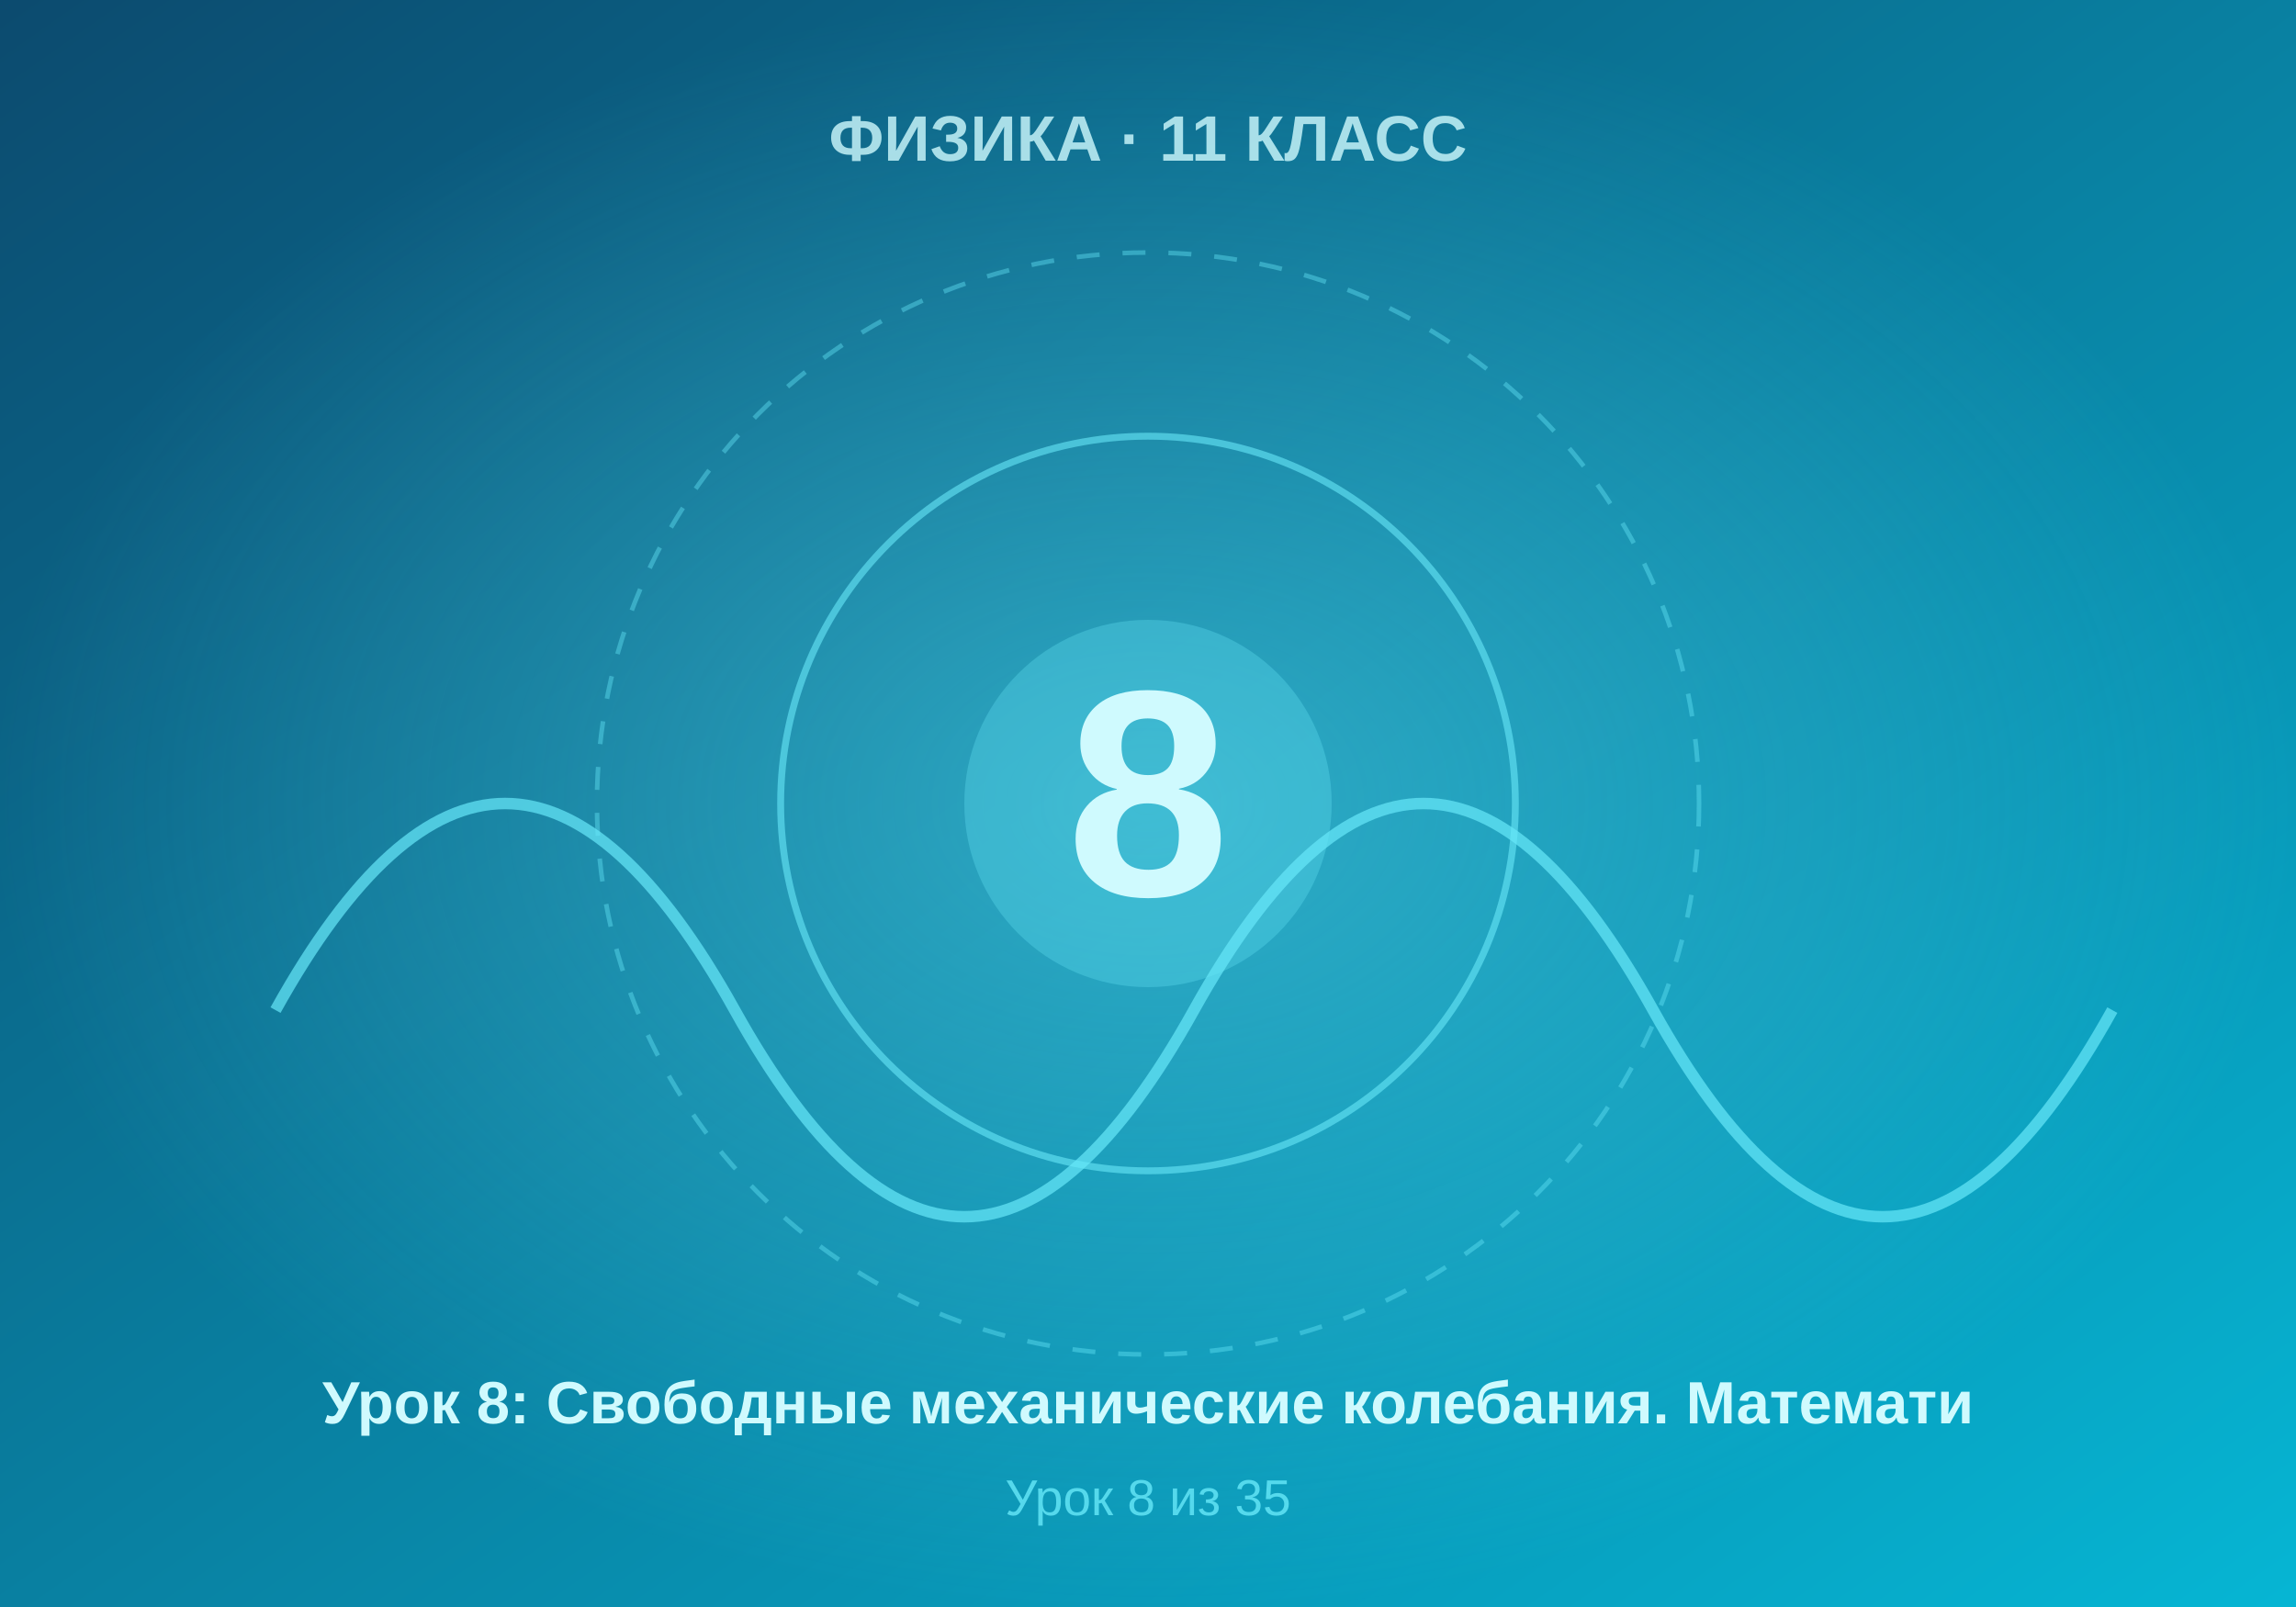
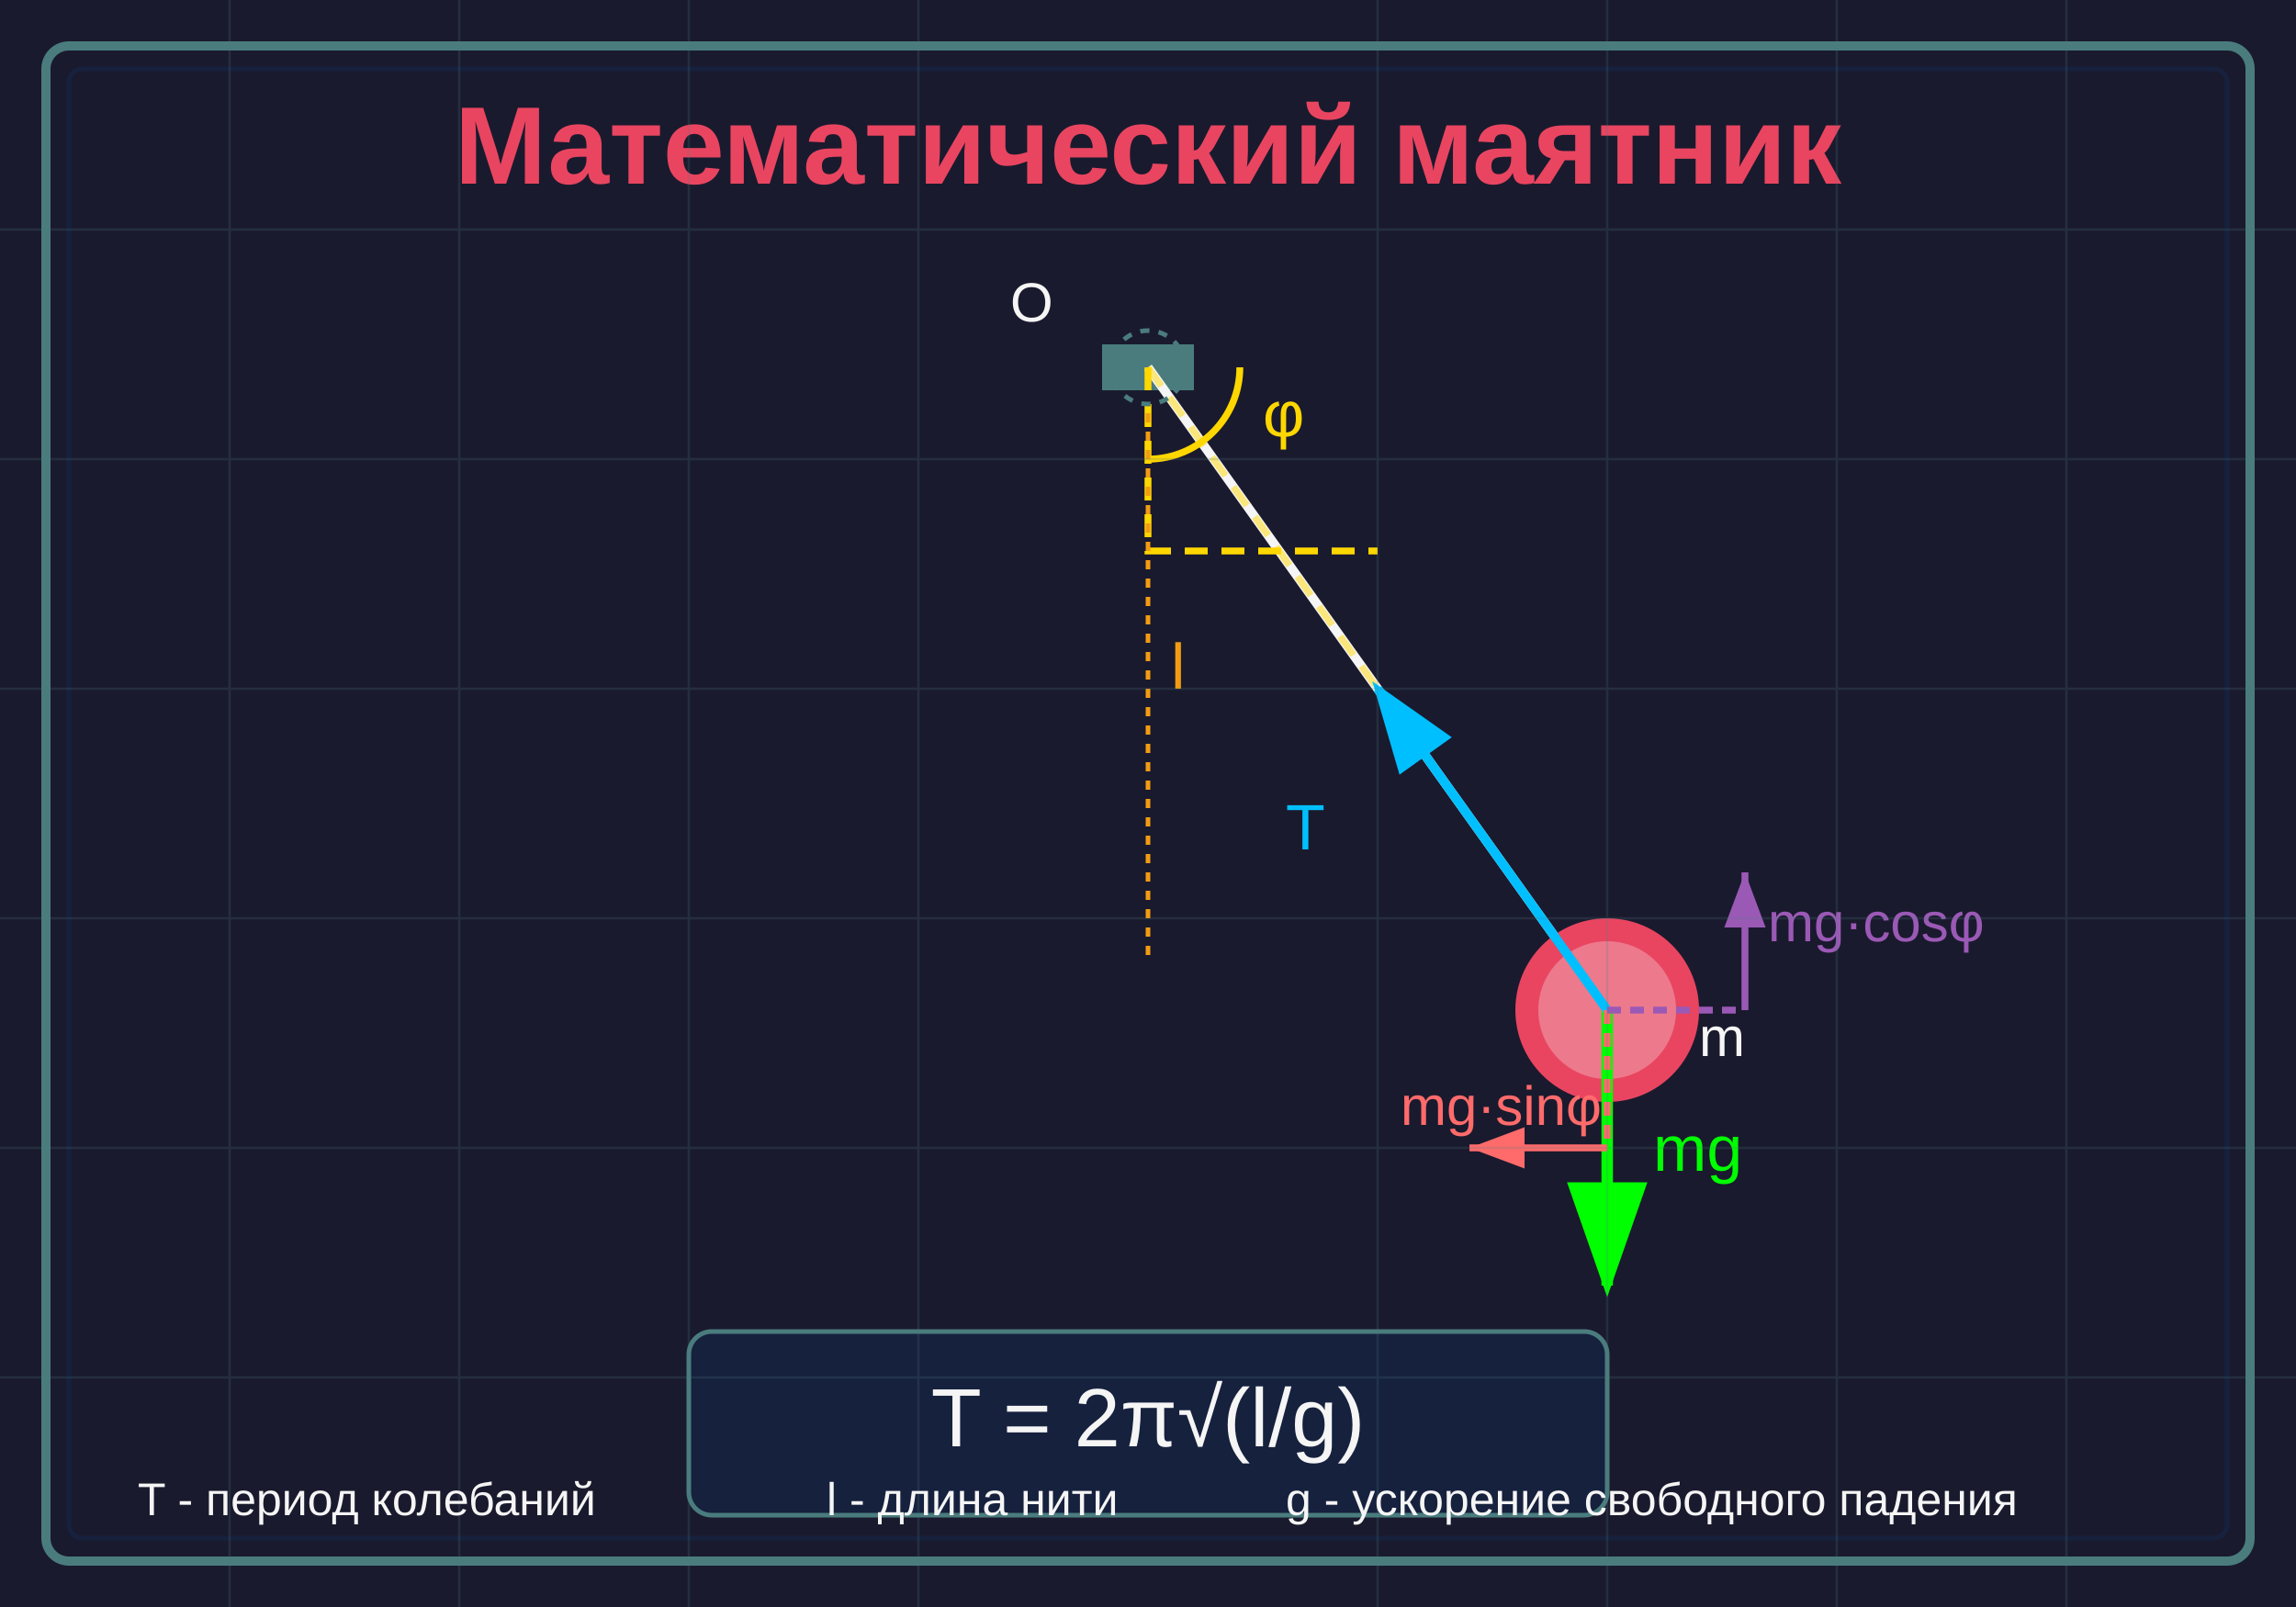
- <svg xmlns="http://www.w3.org/2000/svg" viewBox="0 0 500 350" width="500" height="350">
+ <svg xmlns="http://www.w3.org/2000/svg" viewBox="0 0 500 350">
+   <rect width="500" height="350" fill="#1a1a2e" />
+   <rect x="10" y="10" width="480" height="330" fill="none" stroke="#4a7c7e" stroke-width="2" rx="5" />
+   <rect x="15" y="15" width="470" height="320" fill="none" stroke="#16213e" stroke-width="1" rx="3" />
+   <text x="250" y="40" text-anchor="middle" fill="#e94560" font-family="Arial, sans-serif" font-size="24" font-weight="bold">Математический маятник</text>
+   <circle cx="250" cy="80" r="5" fill="#f5f5f5" />
+   <rect x="240" y="75" width="20" height="10" fill="#4a7c7e" />
+   <line x1="250" y1="80" x2="350" y2="220" stroke="#f5f5f5" stroke-width="2" />
+   <circle cx="350" cy="220" r="20" fill="#e94560" />
+   <circle cx="350" cy="220" r="15" fill="#f5f5f5" opacity="0.3" />
+   <path d="M 250 80 L 250 120 L 300 120" fill="none" stroke="#ffd700" stroke-width="1.5" stroke-dasharray="5,3" />
+   <path d="M 250 80 L 350 220" fill="none" stroke="#ffd700" stroke-width="1.5" stroke-dasharray="5,3" opacity="0.5" />
+   <path d="M 270 80 A 20 20 0 0 1 250 100" fill="none" stroke="#ffd700" stroke-width="1.5" />
+   <text x="275" y="95" fill="#ffd700" font-family="Arial, sans-serif" font-size="14">φ</text>
+   <line x1="350" y1="220" x2="350" y2="280" stroke="#00ff00" stroke-width="2.5" marker-end="url(#arrowhead)" />
+   <text x="360" y="255" fill="#00ff00" font-family="Arial, sans-serif" font-size="14">mg</text>
+   <line x1="350" y1="220" x2="300" y2="150" stroke="#00bfff" stroke-width="2" marker-end="url(#arrowhead2)" />
+   <text x="280" y="185" fill="#00bfff" font-family="Arial, sans-serif" font-size="14">T</text>
+   <line x1="350" y1="220" x2="350" y2="250" stroke="#ff6b6b" stroke-width="1.5" stroke-dasharray="3,2" />
+   <line x1="350" y1="250" x2="320" y2="250" stroke="#ff6b6b" stroke-width="1.5" marker-end="url(#arrowhead3)" />
+   <text x="305" y="245" fill="#ff6b6b" font-family="Arial, sans-serif" font-size="12">mg·sinφ</text>
+   <line x1="350" y1="220" x2="380" y2="220" stroke="#9b59b6" stroke-width="1.5" stroke-dasharray="3,2" />
+   <line x1="380" y1="220" x2="380" y2="190" stroke="#9b59b6" stroke-width="1.5" marker-end="url(#arrowhead4)" />
+   <text x="385" y="205" fill="#9b59b6" font-family="Arial, sans-serif" font-size="12">mg·cosφ</text>
+   <line x1="250" y1="90" x2="250" y2="210" stroke="#f39c12" stroke-width="1" stroke-dasharray="2,2" />
+   <text x="255" y="150" fill="#f39c12" font-family="Arial, sans-serif" font-size="14">l</text>
+   <rect x="150" y="290" width="200" height="40" fill="#16213e" stroke="#4a7c7e" stroke-width="1" rx="5" />
+   <text x="250" y="315" text-anchor="middle" fill="#f5f5f5" font-family="Arial, sans-serif" font-size="18">T = 2π√(l/g)</text>
+   <text x="370" y="230" fill="#f5f5f5" font-family="Arial, sans-serif" font-size="12">m</text>
+   <text x="220" y="70" fill="#f5f5f5" font-family="Arial, sans-serif" font-size="12">O</text>
+   <circle cx="250" cy="80" r="8" fill="none" stroke="#4a7c7e" stroke-width="1" stroke-dasharray="2,2" />
+   <g opacity="0.2">
+     <line x1="50" y1="0" x2="50" y2="350" stroke="#4a7c7e" stroke-width="0.5" />
+     <line x1="100" y1="0" x2="100" y2="350" stroke="#4a7c7e" stroke-width="0.5" />
+     <line x1="150" y1="0" x2="150" y2="350" stroke="#4a7c7e" stroke-width="0.5" />
+     <line x1="200" y1="0" x2="200" y2="350" stroke="#4a7c7e" stroke-width="0.5" />
+     <line x1="300" y1="0" x2="300" y2="350" stroke="#4a7c7e" stroke-width="0.5" />
+     <line x1="350" y1="0" x2="350" y2="350" stroke="#4a7c7e" stroke-width="0.5" />
+     <line x1="400" y1="0" x2="400" y2="350" stroke="#4a7c7e" stroke-width="0.5" />
+     <line x1="450" y1="0" x2="450" y2="350" stroke="#4a7c7e" stroke-width="0.5" />
+     <line x1="0" y1="50" x2="500" y2="50" stroke="#4a7c7e" stroke-width="0.5" />
+     <line x1="0" y1="100" x2="500" y2="100" stroke="#4a7c7e" stroke-width="0.5" />
+     <line x1="0" y1="150" x2="500" y2="150" stroke="#4a7c7e" stroke-width="0.5" />
+     <line x1="0" y1="200" x2="500" y2="200" stroke="#4a7c7e" stroke-width="0.5" />
+     <line x1="0" y1="250" x2="500" y2="250" stroke="#4a7c7e" stroke-width="0.5" />
+     <line x1="0" y1="300" x2="500" y2="300" stroke="#4a7c7e" stroke-width="0.5" />
+   </g>
+   <text x="30" y="330" fill="#f5f5f5" font-family="Arial, sans-serif" font-size="10">T - период колебаний</text>
+   <text x="180" y="330" fill="#f5f5f5" font-family="Arial, sans-serif" font-size="10">l - длина нити</text>
+   <text x="280" y="330" fill="#f5f5f5" font-family="Arial, sans-serif" font-size="10">g - ускорение свободного падения</text>
  <defs>
-     <linearGradient id="bgGrad" x1="0%" y1="0%" x2="100%" y2="100%">
-       <stop offset="0%" style="stop-color:#0c4a6e" />
-       <stop offset="100%" style="stop-color:#06b6d4" />
-     </linearGradient>
-     <radialGradient id="centerGlow" cx="50%" cy="50%" r="50%">
-       <stop offset="0%" style="stop-color:#67e8f9;stop-opacity:0.4" />
-       <stop offset="100%" style="stop-color:#67e8f9;stop-opacity:0" />
-     </radialGradient>
+     <marker id="arrowhead" markerWidth="10" markerHeight="7" refX="9" refY="3.5" orient="auto">
+       <polygon points="0 0, 10 3.5, 0 7" fill="#00ff00" />
+     </marker>
+     <marker id="arrowhead2" markerWidth="10" markerHeight="7" refX="9" refY="3.5" orient="auto">
+       <polygon points="0 0, 10 3.5, 0 7" fill="#00bfff" />
+     </marker>
+     <marker id="arrowhead3" markerWidth="8" markerHeight="6" refX="8" refY="3" orient="auto">
+       <polygon points="0 0, 8 3, 0 6" fill="#ff6b6b" />
+     </marker>
+     <marker id="arrowhead4" markerWidth="8" markerHeight="6" refX="8" refY="3" orient="auto">
+       <polygon points="0 0, 8 3, 0 6" fill="#9b59b6" />
+     </marker>
  </defs>
-   <rect width="500" height="350" fill="url(#bgGrad)" />
-   <rect width="500" height="350" fill="url(#centerGlow)" />
-   <circle cx="250" cy="175" r="120" fill="none" stroke="#67e8f9" stroke-width="1" stroke-dasharray="5,5" opacity="0.4" />
-   <circle cx="250" cy="175" r="80" fill="none" stroke="#67e8f9" stroke-width="1.5" opacity="0.6" />
-   <circle cx="250" cy="175" r="40" fill="#67e8f9" opacity="0.3" />
-   <text x="250" y="195" font-family="Arial, sans-serif" font-size="64" font-weight="bold" fill="#cffafe" text-anchor="middle">8</text>
-   <text x="250" y="35" font-family="Arial, sans-serif" font-size="14" font-weight="bold" fill="#cffafe" text-anchor="middle" opacity="0.8">ФИЗИКА · 11 КЛАСС</text>
-   <text x="250" y="310" font-family="Arial, sans-serif" font-size="13" font-weight="bold" fill="#cffafe" text-anchor="middle">Урок 8: Свободные механические колебания. Математи</text>
-   <text x="250" y="330" font-family="Arial, sans-serif" font-size="11" fill="#67e8f9" text-anchor="middle" opacity="0.8">Урок 8 из 35</text>
-   <path d="M 60 220 Q 110 130 160 220 T 260 220 T 360 220 T 460 220" fill="none" stroke="#67e8f9" stroke-width="2.5" opacity="0.7" />
</svg>
